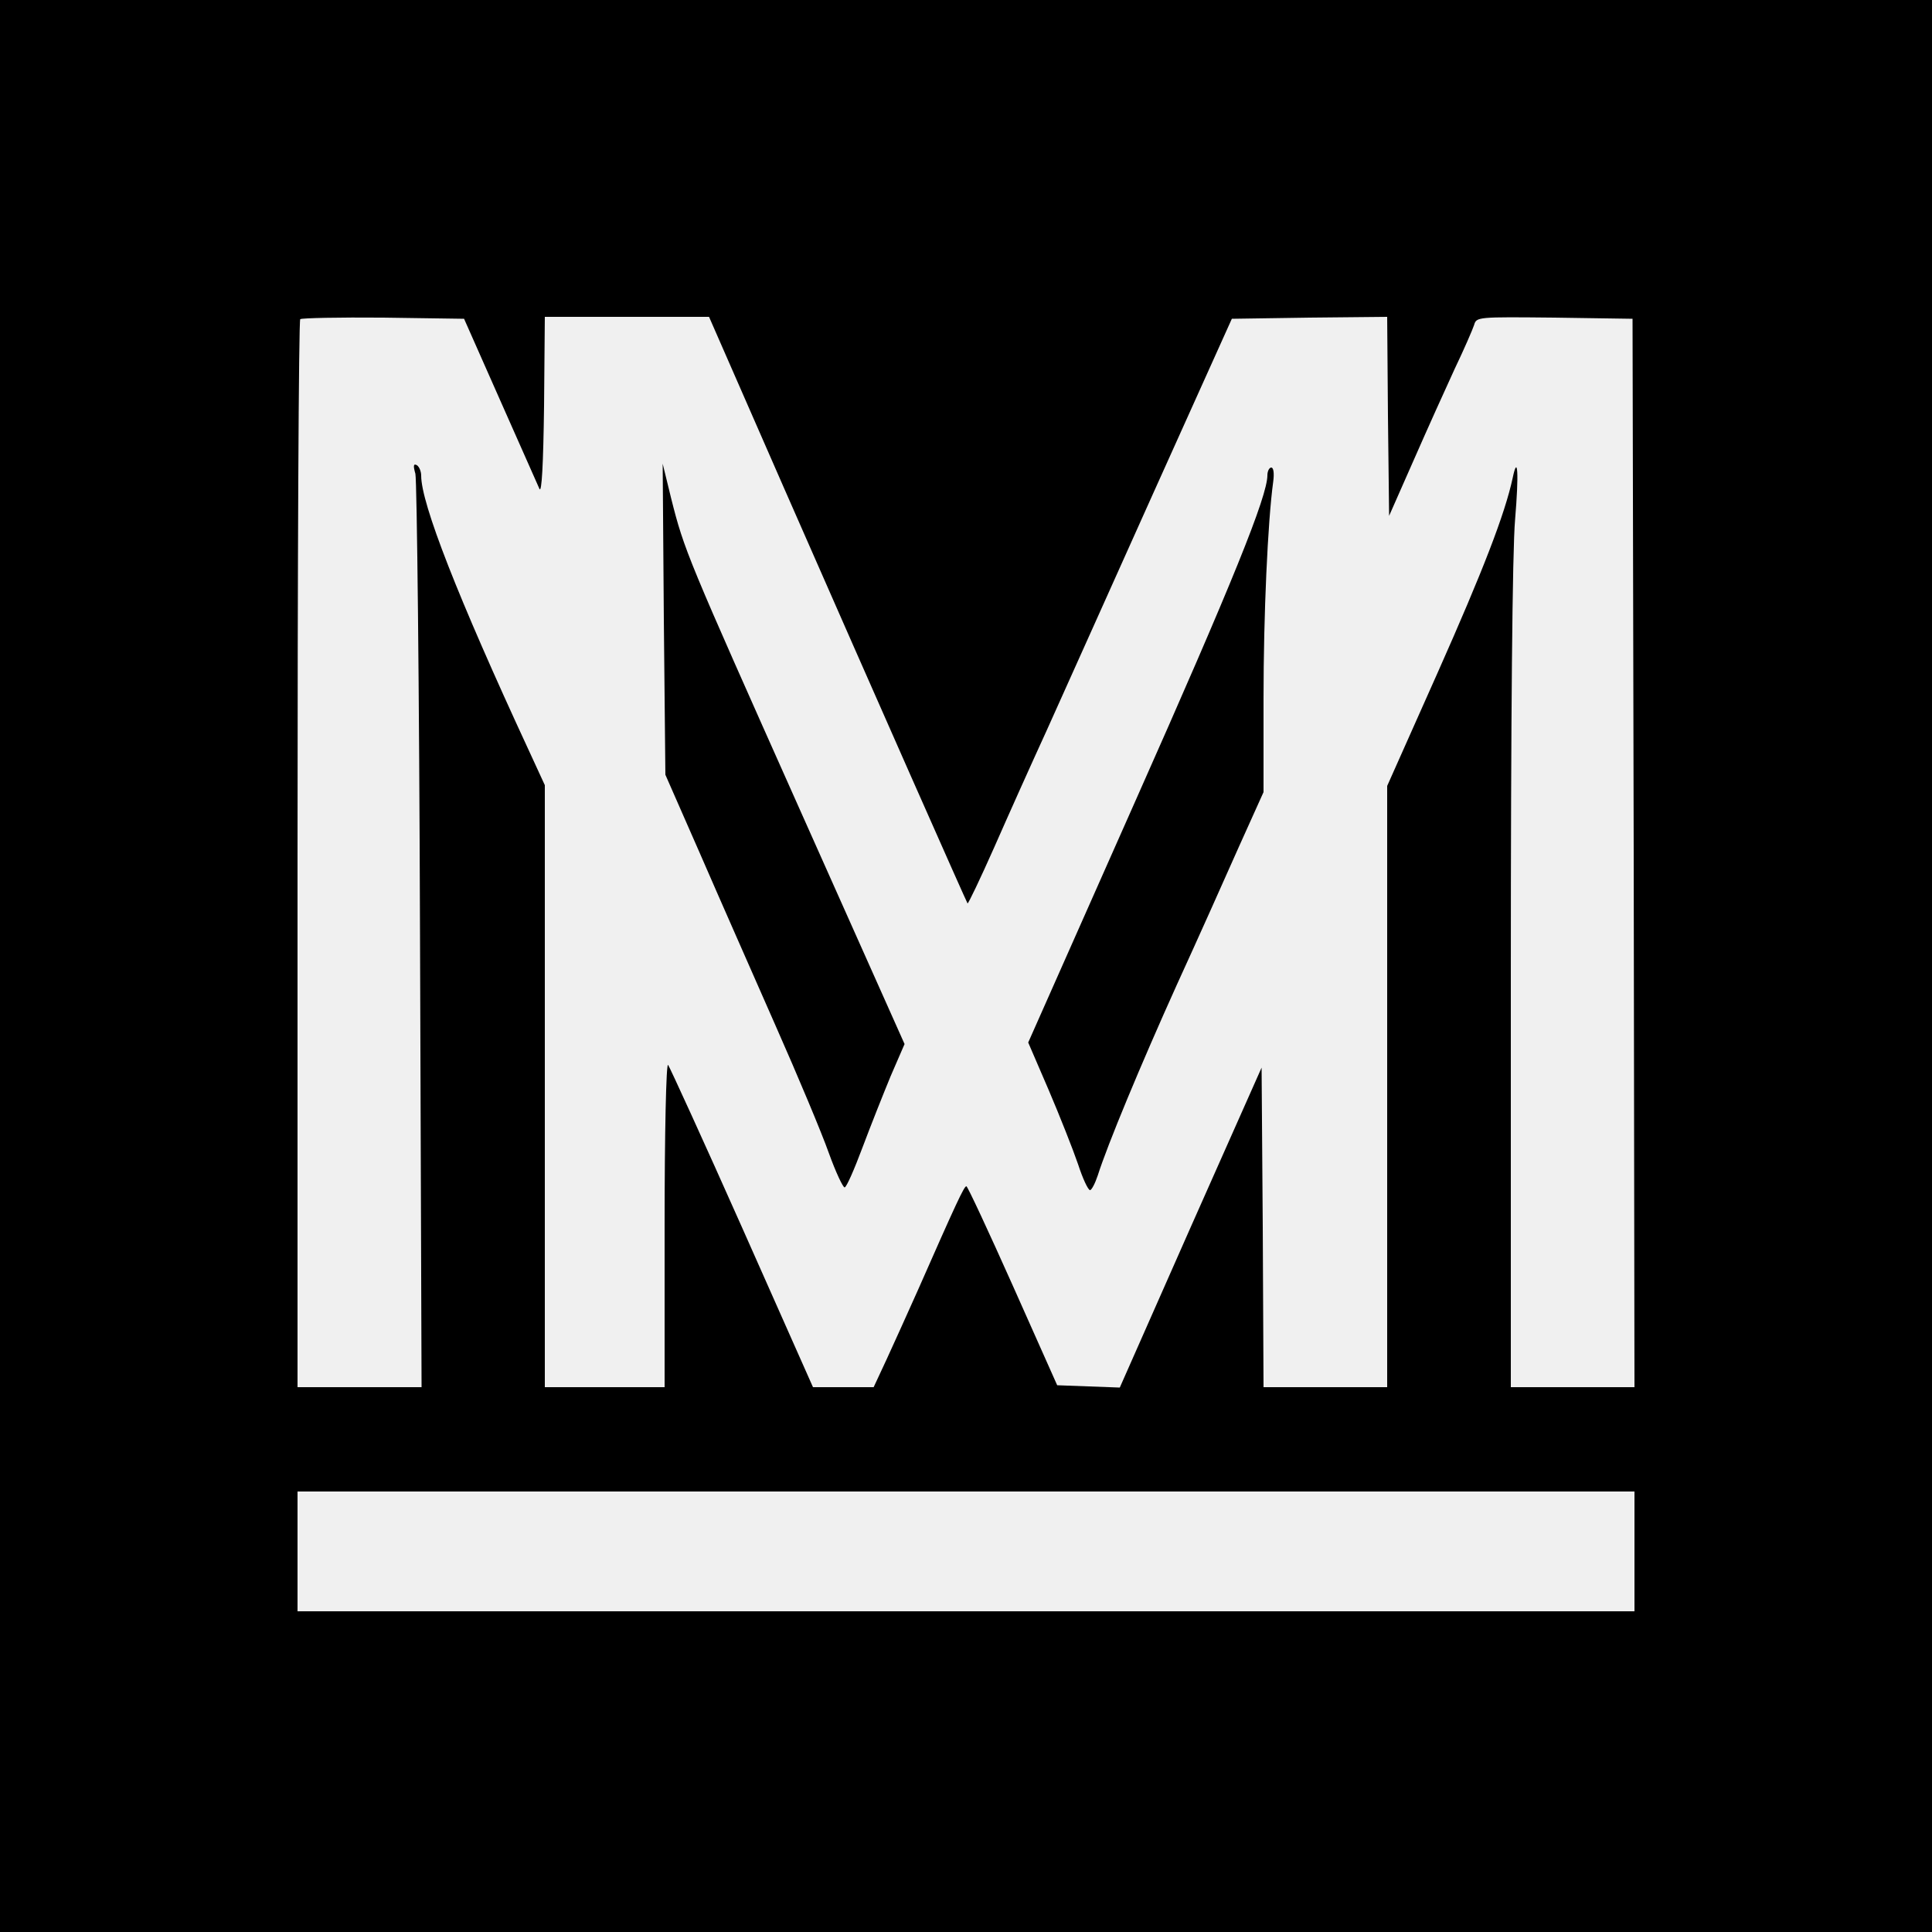
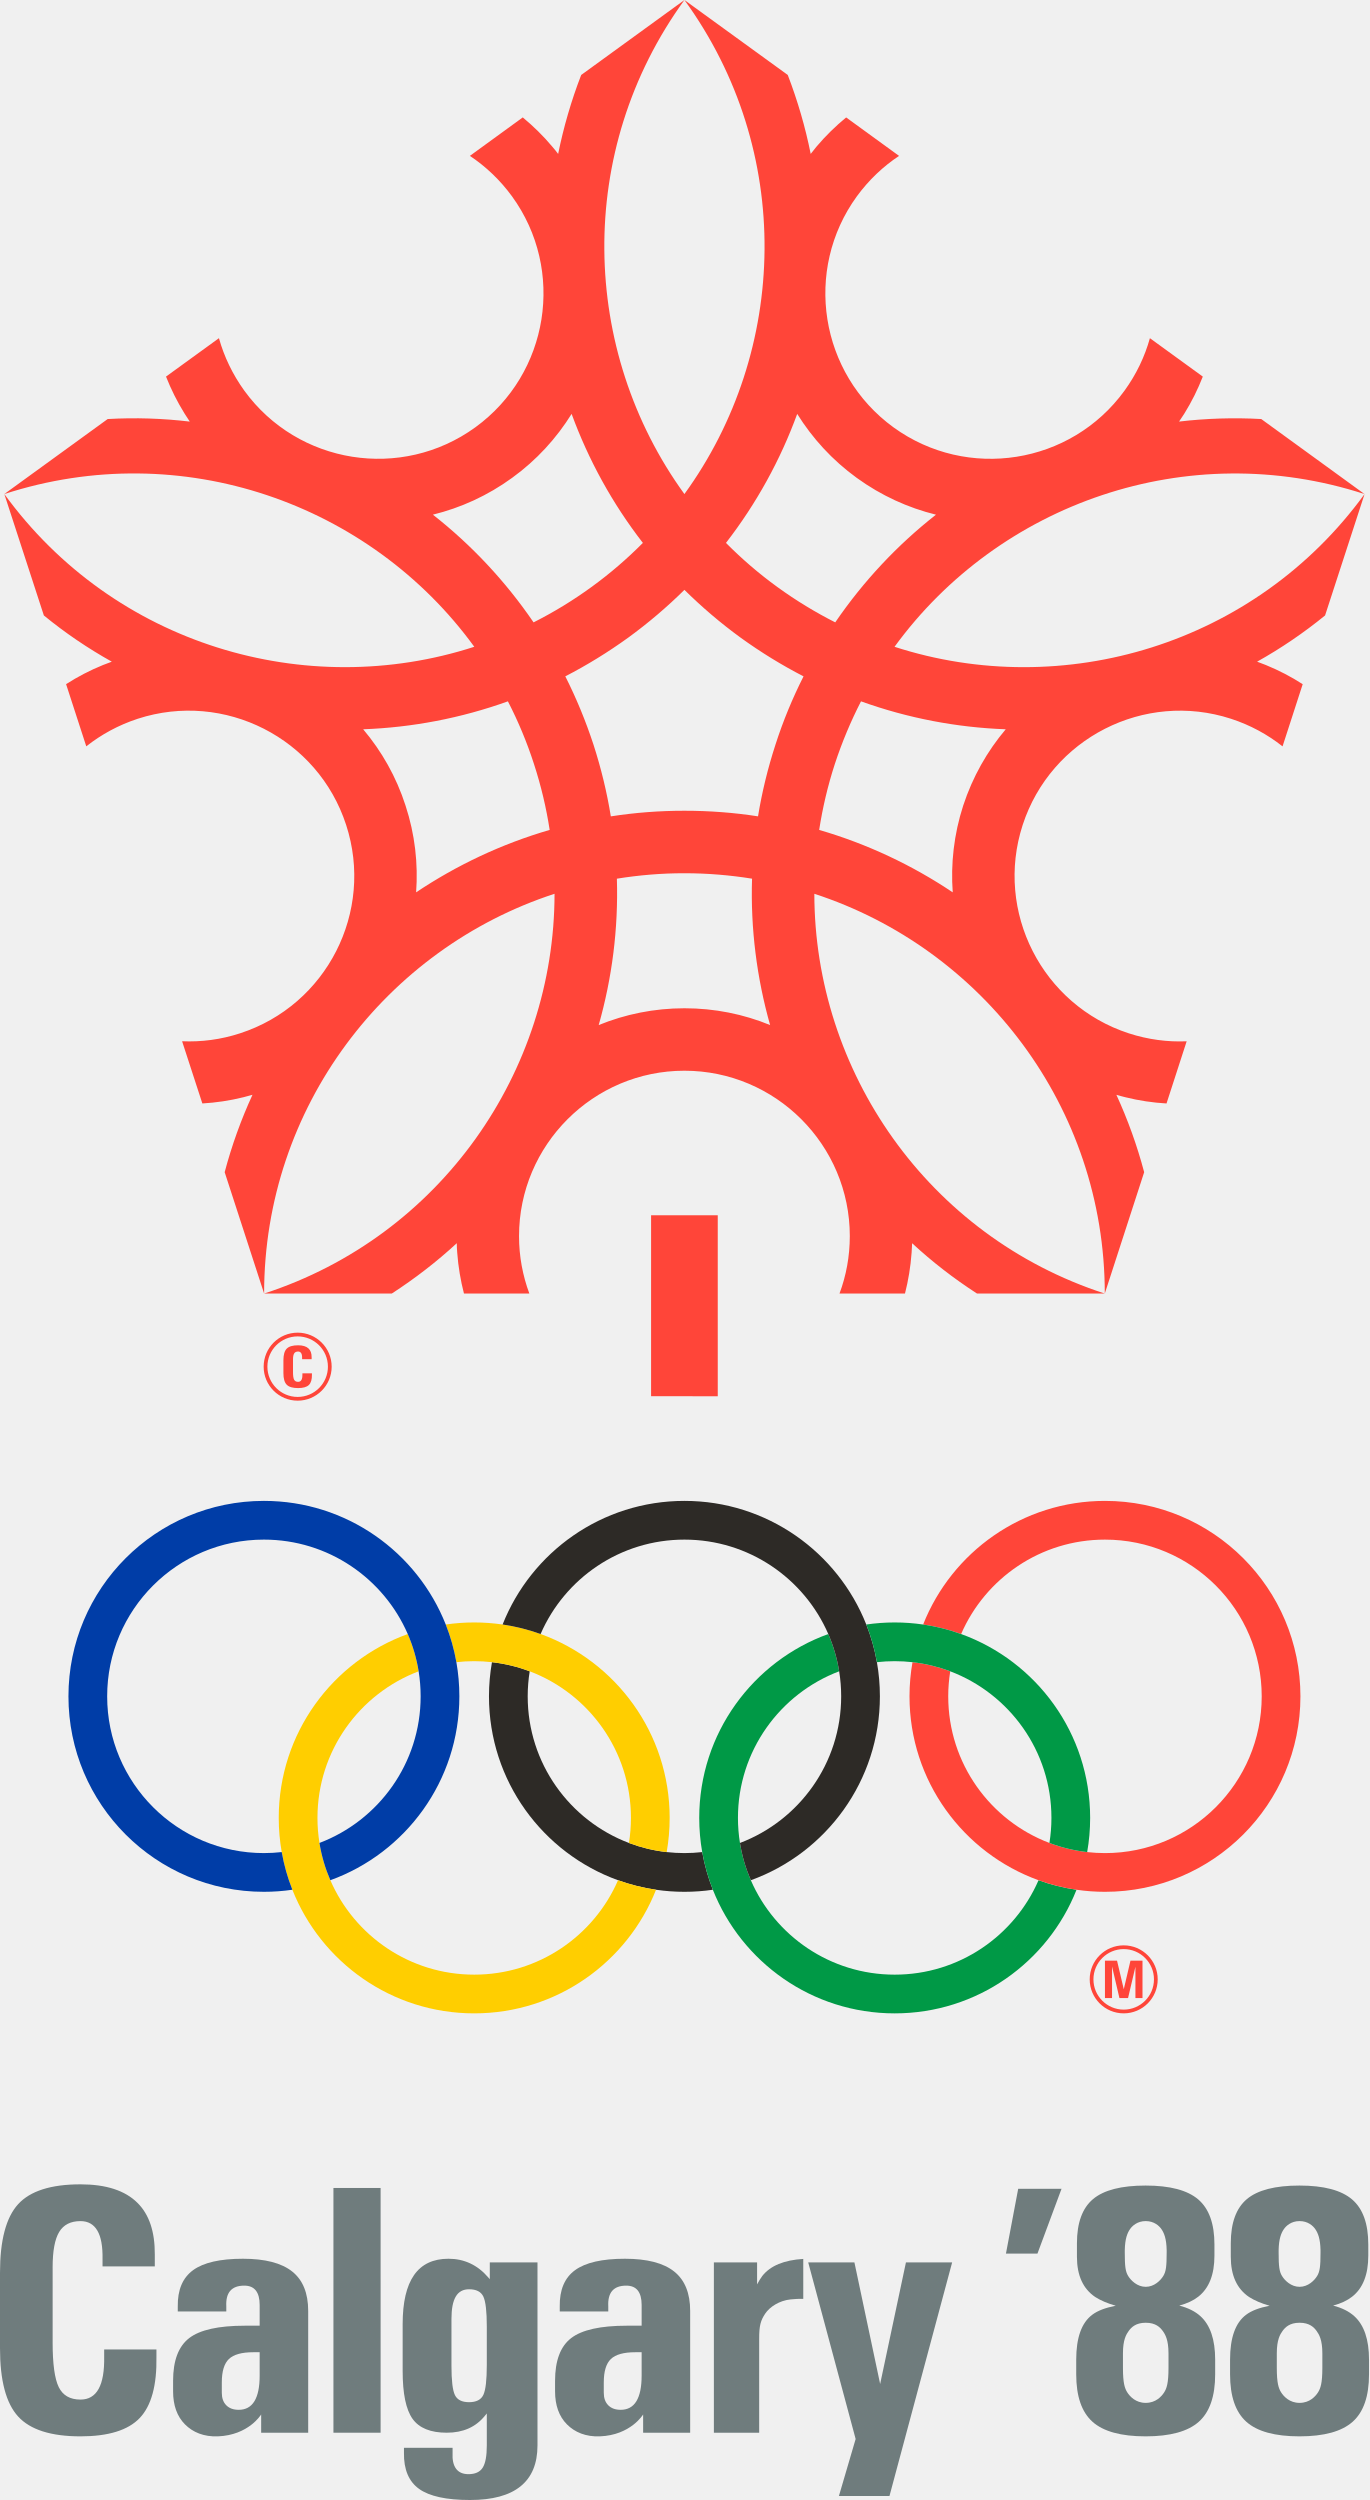
- <svg xmlns="http://www.w3.org/2000/svg" version="1.0" width="500pt" height="500pt" viewBox="0 0 500 500" preserveAspectRatio="xMidYMid meet">
-   <g transform="translate(0,500) scale(0.1,-0.1)" fill="#000000" stroke="none">
-     <path d="M0 2500 l0 -2500 2500 0 2500 0 0 2500 0 2500 -2500 0 -2500 0 0 -2500z m1294 1465 c51 -115 97 -219 102 -230 6 -13 10 63 12 213 l2 232 213 0 212 0 194 -443 c248 -565 472 -1071 475 -1075 2 -1 33 64 69 145 36 82 97 218 136 303 38 85 162 360 274 610 l205 455 201 3 201 2 2 -257 3 -258 64 145 c35 80 83 186 106 236 24 50 46 101 50 113 6 21 9 21 208 19 l202 -3 3 -1382 2 -1383 -160 0 -160 0 0 1059 c0 675 4 1106 11 1186 10 120 7 171 -6 109 -20 -94 -78 -243 -194 -504 l-131 -294 0 -778 0 -778 -160 0 -160 0 -2 414 -3 413 -184 -414 -183 -414 -81 3 -81 3 -115 258 c-63 141 -117 257 -120 257 -6 0 -26 -43 -126 -270 -26 -58 -62 -138 -80 -177 l-34 -73 -78 0 -79 0 -183 412 c-101 227 -188 417 -192 422 -5 6 -9 -178 -9 -412 l0 -422 -155 0 -155 0 0 779 0 779 -41 89 c-185 399 -279 640 -279 712 0 11 -5 23 -11 27 -9 5 -10 -1 -4 -22 4 -16 10 -554 12 -1196 l4 -1168 -160 0 -161 0 0 1378 c0 758 3 1382 7 1386 4 3 101 5 215 4 l209 -3 93 -210z m2936 -2980 l0 -155 -1730 0 -1730 0 0 155 0 155 1730 0 1730 0 0 -155z" />
-     <path d="M1718 3397 l4 -402 90 -205 c49 -113 137 -312 195 -444 58 -131 120 -279 138 -330 18 -50 37 -90 41 -89 5 1 25 47 46 103 21 56 54 139 73 185 l36 83 -272 609 c-291 652 -298 668 -332 803 l-22 90 3 -403z" />
-     <path d="M3280 3770 c0 -54 -90 -277 -343 -846 l-276 -622 53 -123 c29 -68 63 -154 76 -192 12 -37 26 -67 31 -67 4 0 13 17 20 38 25 79 111 286 204 492 54 118 126 279 161 358 l64 142 0 243 c0 217 11 458 25 560 3 22 1 37 -5 37 -5 0 -10 -9 -10 -20z" />
+ <svg xmlns="http://www.w3.org/2000/svg" width="42.017mm" height="76.729mm" viewBox="0 0 42.017 76.729" version="1.1" id="svg8">
+   <defs id="defs2">
+     <style id="style70">.cls-1{fill:#c12a21;}.cls-2{fill:#1e1712;}</style>
+     <style id="style272">.cls-1{fill:#6dac3b;}.cls-2{fill:#dd463c;}.cls-3{fill:#f3cc23;}.cls-4{fill:#0090da;}.cls-5{fill:#1e1712;}.cls-6{fill:#001388;}.cls-7{fill:#fff;}</style>
+     <clipPath id="clipPath580" clipPathUnits="userSpaceOnUse">
+       <path id="path578" d="M 0,896.65 H 1668.95 V 0 H 0 Z" />
+     </clipPath>
+     <clipPath id="clipPath609" clipPathUnits="userSpaceOnUse">
+       <path id="path607" d="M 0,896.65 H 1668.95 V 0 H 0 Z" />
+     </clipPath>
+     <clipPath id="clipPath621" clipPathUnits="userSpaceOnUse">
+       <path id="path619" d="M 0,896.65 H 1668.95 V 0 H 0 Z" />
+     </clipPath>
+     <clipPath id="clipPath953" clipPathUnits="userSpaceOnUse">
+       <path id="path951" d="M 0,1829.696 H 1668.95 V 0 H 0 Z" />
+     </clipPath>
+     <clipPath id="clipPath965" clipPathUnits="userSpaceOnUse">
+       <path id="path963" d="M 0,1829.696 H 1668.95 V 0 H 0 Z" />
+     </clipPath>
+     <clipPath id="clipPath1114" clipPathUnits="userSpaceOnUse">
+       <path id="path1112" d="M 0,1829.696 H 1668.95 V 0 H 0 Z" />
+     </clipPath>
+     <clipPath id="clipPath1130" clipPathUnits="userSpaceOnUse">
+       <path id="path1128" d="M 0,1829.696 H 1668.95 V 0 H 0 Z" />
+     </clipPath>
+   </defs>
+   <g id="layer1" transform="translate(-80.0901,-159.18)">
+     <g transform="matrix(0.3527778,0,0,-0.3527778,-85.31108,332.7067)" id="g601">
+       <g transform="matrix(0.7820272,0,0,0.7820272,569.6867,-458.0166)" id="g945">
+         <g transform="matrix(0.1915113,0,0,0.1915113,-210.0179,896.7277)" id="g1106">
+           <g transform="translate(840.3086,954.2162)" id="g1120">
+             <path id="path1122" style="fill:#ff4539;fill-opacity:1;fill-rule:nonzero;stroke:none" d="m 0,0 -38.721,-0.005 -0.006,-105.113 38.734,-0.013 z" />
+           </g>
+           <g id="g1124">
+             <g clip-path="url(#clipPath1130)" id="g1126">
+               <g transform="translate(488.3145,1275.793)" id="g1132">
+                 <path id="path1134" style="fill:#ff4539;fill-opacity:1;fill-rule:nonzero;stroke:none" d="m 0,0 c -1.751,-0.616 -3.46,-1.254 -5.147,-1.955 -7.59,-3.08 -14.712,-6.815 -21.411,-11.092 l 11.732,-36.133 c 8.7,6.887 18.729,12.362 29.88,16.015 50.389,16.386 104.749,-11.318 121.078,-61.684 16.403,-50.376 -11.248,-104.683 -61.648,-121.037 -11.165,-3.651 -22.535,-5.094 -33.648,-4.607 l 11.762,-36.136 c 7.918,0.461 15.92,1.636 23.839,3.61 1.788,0.445 3.53,0.895 5.283,1.421 -6.603,-14.369 -12.031,-29.403 -16.153,-44.954 l 22.91,-70.506 c 0,108.306 70.919,200.351 168.711,232.226 -0.055,-102.882 -65.716,-198.752 -168.711,-232.226 l 74.156,0.002 c 13.485,8.742 26.128,18.494 37.763,29.251 -0.002,-1.845 0.105,-3.661 0.256,-5.497 0.595,-8.149 1.943,-16.101 3.923,-23.762 l 37.979,0.002 c -3.861,10.423 -5.993,21.633 -5.992,33.374 -0.001,52.959 43.131,96.086 96.073,96.075 52.988,-0.003 96.075,-43.099 96.072,-96.088 -0.016,-11.739 -2.09,-22.947 -5.989,-33.354 l 38.039,-0.005 c 1.955,7.669 3.267,15.61 3.851,23.744 0.14,1.857 0.259,3.67 0.303,5.495 11.579,-10.736 24.189,-20.497 37.698,-29.235 l 74.216,-0.006 c -102.998,33.465 -168.638,129.361 -168.721,232.232 97.791,-31.871 168.722,-123.925 168.721,-232.232 l 22.876,70.502 c -4.122,15.56 -9.547,30.575 -16.136,44.953 1.711,-0.529 3.509,-0.978 5.278,-1.423 7.938,-1.979 15.915,-3.145 23.839,-3.608 l 11.704,36.121 c -11.067,-0.471 -22.377,0.982 -33.578,4.615 -50.342,16.35 -78.052,70.676 -61.683,121.046 16.385,50.367 70.664,78.069 121.047,61.683 11.154,-3.641 21.217,-9.126 29.917,-16.022 l 11.703,36.121 c -6.644,4.293 -13.806,8.024 -21.36,11.113 -1.734,0.697 -3.401,1.325 -5.126,1.961 13.808,7.713 26.992,16.678 39.481,26.846 l 22.938,70.509 C 664.041,9.74 552.532,-23.052 454.687,8.646 c 60.567,83.195 170.01,122.179 273.038,88.709 l -60.009,43.598 c -16.05,0.894 -32.041,0.373 -47.749,-1.474 1.058,1.5 2.059,3.024 3.035,4.582 4.319,6.942 7.876,14.159 10.76,21.546 l -30.728,22.31 c -2.97,-10.688 -7.888,-21.028 -14.774,-30.516 -31.095,-42.853 -91.322,-52.363 -134.189,-21.266 -42.875,31.158 -52.385,91.384 -21.248,134.217 6.929,9.465 15.237,17.332 24.496,23.459 l -30.738,22.341 c -6.128,-5.055 -11.895,-10.675 -17.191,-16.921 -1.119,-1.386 -2.302,-2.809 -3.401,-4.273 -3.098,15.521 -7.57,30.856 -13.328,45.874 l -60.018,43.539 c 63.688,-87.617 60.41,-203.739 -0.014,-287.001 -60.41,83.268 -63.639,199.382 0.014,287.001 l -59.971,-43.545 c -5.803,-15.027 -10.242,-30.351 -13.392,-45.871 -1.067,1.451 -2.242,2.887 -3.44,4.266 -5.219,6.256 -11.025,11.883 -17.108,16.945 l -30.723,-22.343 c 9.215,-6.137 17.522,-13.991 24.464,-23.487 31.113,-42.819 21.605,-103.036 -21.298,-134.197 -42.848,-31.094 -103.017,-21.578 -134.173,21.263 -6.85,9.496 -11.784,19.828 -14.76,30.521 L 31.493,165.614 c 2.911,-7.384 6.496,-14.607 10.828,-21.57 0.979,-1.545 1.916,-3.054 2.973,-4.579 -15.67,1.869 -31.619,2.402 -47.696,1.484 L -62.437,97.381 C 40.601,130.834 150.089,91.872 210.567,8.655 112.677,-23.055 1.249,9.75 -62.437,97.381 L -39.47,26.851 C -27.041,16.676 -13.833,7.724 0,0 m 332.65,-201.331 c -17.613,-0.006 -34.411,-3.471 -49.804,-9.751 7.761,27.341 11.437,55.967 10.557,85.02 12.773,2.063 25.837,3.178 39.241,3.169 13.36,-0.001 26.491,-1.105 39.275,-3.159 -0.922,-29.058 2.768,-57.704 10.488,-85.027 -15.366,6.291 -32.143,9.754 -49.757,9.748 m 186.629,162.058 c -10.744,-12.713 -19.224,-27.621 -24.706,-44.341 -5.427,-16.76 -7.279,-33.808 -6.082,-50.379 -23.576,15.812 -49.698,28.154 -77.579,36.263 1.999,12.823 4.96,25.6 9.109,38.332 4.179,12.713 9.29,24.856 15.189,36.358 27.323,-9.816 55.649,-15.19 84.069,-16.233 M 398.154,143.934 c 8.79,-14.112 20.348,-26.828 34.573,-37.149 14.252,-10.341 29.93,-17.432 46.033,-21.39 -22.348,-17.542 -42.13,-38.578 -58.513,-62.558 -11.511,5.84 -22.778,12.659 -33.597,20.519 -10.807,7.829 -20.763,16.445 -29.88,25.64 17.75,22.941 31.642,48.254 41.384,74.938 M 365.283,13.948 c 11.786,-8.51 24.002,-16.007 36.545,-22.476 -6.352,-12.573 -11.863,-25.84 -16.304,-39.666 -4.482,-13.805 -7.862,-27.734 -10.135,-41.653 -13.919,2.168 -28.202,3.252 -42.757,3.255 -14.555,0.004 -28.782,-1.098 -42.75,-3.266 -2.248,13.934 -5.617,27.858 -10.075,41.679 -4.534,13.816 -10.01,27.069 -16.366,39.658 12.545,6.469 24.736,13.97 36.538,22.479 11.733,8.549 22.636,17.866 32.651,27.761 10.033,-9.899 20.918,-19.22 32.653,-27.771 m -178.76,71.456 c 16.125,3.952 31.781,11.027 46.023,21.388 14.251,10.313 25.783,23.037 34.56,37.145 9.763,-26.67 23.62,-51.995 41.397,-74.936 C 299.372,59.799 289.415,51.182 278.6,43.351 267.796,35.488 256.563,28.669 245.001,22.835 228.641,46.817 208.857,67.861 186.523,85.404 m 43.573,-108.439 c 5.946,-11.518 11.021,-23.64 15.133,-36.368 4.142,-12.733 7.159,-25.503 9.125,-38.323 -27.876,-8.111 -53.957,-20.454 -77.574,-36.26 1.209,16.565 -0.648,33.606 -6.144,50.372 -5.38,16.735 -13.879,31.622 -24.605,44.342 28.382,1.05 56.749,6.413 84.065,16.237" />
+               </g>
+               <g transform="translate(831.2837,584.2885)" id="g1136">
+                 <path id="path1138" style="fill:#2d2a26;fill-opacity:1;fill-rule:nonzero;stroke:none" d="m 0,0 c -3.39,-0.383 -6.833,-0.587 -10.325,-0.587 -3.489,0 -6.93,0.203 -10.317,0.586 -7.634,0.86 -14.982,2.665 -21.924,5.295 -34.371,13.018 -58.809,46.237 -58.809,85.169 0,4.955 0.402,9.816 1.164,14.557 -6.943,2.629 -14.29,4.434 -21.924,5.294 -1.137,-6.446 -1.733,-13.079 -1.733,-19.851 0,-49.167 31.253,-91.03 74.975,-106.819 7.057,-2.549 14.439,-4.415 22.067,-5.527 5.388,-0.784 10.896,-1.197 16.501,-1.197 5.608,0 11.118,0.413 16.508,1.198 C 3.423,-14.9 1.336,-7.58 0,0" />
+               </g>
+               <g transform="translate(737.3999,710.9584)" id="g1140">
+                 <path id="path1142" style="fill:#ffce00;fill-opacity:1;fill-rule:nonzero;stroke:none" d="m 0,0 c -7.058,2.549 -14.439,4.415 -22.067,5.526 -5.388,0.785 -10.896,1.198 -16.501,1.198 -5.616,0 -11.135,-0.415 -16.532,-1.203 2.76,-6.98 4.846,-14.3 6.182,-21.879 3.397,0.383 6.85,0.588 10.35,0.588 3.488,0 6.929,-0.203 10.317,-0.585 7.634,-0.861 14.981,-2.666 21.924,-5.295 34.37,-13.019 58.808,-46.238 58.808,-85.169 0,-4.955 -0.402,-9.817 -1.164,-14.557 6.943,-2.63 14.291,-4.435 21.925,-5.295 1.136,6.446 1.732,13.079 1.732,19.852 C 74.974,-57.652 43.722,-15.789 0,0" />
+               </g>
+               <g transform="translate(782.3906,567.932)" id="g1144">
+                 <path id="path1146" style="fill:#ffce00;fill-opacity:1;fill-rule:nonzero;stroke:none" d="m 0,0 c -14.002,-32.269 -46.142,-54.843 -83.559,-54.843 -37.422,0 -69.565,22.579 -83.565,54.855 -2.959,6.825 -5.108,14.082 -6.323,21.652 -0.761,4.736 -1.161,9.593 -1.161,14.543 0,38.92 24.422,72.131 58.776,85.157 -1.215,7.571 -3.363,14.827 -6.324,21.653 -43.707,-15.797 -74.946,-57.654 -74.946,-106.81 0,-6.77 0.596,-13.401 1.731,-19.847 1.337,-7.579 3.423,-14.899 6.183,-21.88 16.629,-42.061 57.654,-71.816 105.629,-71.816 47.973,0 88.995,29.752 105.626,71.81 C 14.439,-4.415 7.057,-2.549 0,0" />
+               </g>
+               <g transform="translate(688.4819,694.6)" id="g1148">
+                 <path id="path1150" style="fill:#003da7;fill-opacity:1;fill-rule:nonzero;stroke:none" d="m 0,0 c -1.336,7.579 -3.422,14.899 -6.182,21.88 -16.63,42.061 -57.654,71.816 -105.629,71.816 -62.708,0 -113.543,-50.835 -113.543,-113.543 0,-62.708 50.835,-113.543 113.543,-113.543 5.616,0 11.134,0.415 16.532,1.203 -2.761,6.98 -4.846,14.3 -6.183,21.879 -3.397,-0.383 -6.849,-0.588 -10.349,-0.588 -50.285,0 -91.049,40.764 -91.049,91.049 0,50.285 40.764,91.05 91.049,91.05 37.422,0 69.565,-22.579 83.564,-54.854 2.96,-6.826 5.109,-14.082 6.324,-21.653 0.76,-4.736 1.161,-9.592 1.161,-14.543 0,-38.92 -24.423,-72.131 -58.777,-85.157 1.216,-7.57 3.364,-14.827 6.324,-21.652 43.708,15.797 74.947,57.653 74.947,106.809 C 1.732,-13.076 1.136,-6.445 0,0" />
+               </g>
+               <g transform="translate(1026.657,567.9369)" id="g1152">
+                 <path id="path1154" style="fill:#009946;fill-opacity:1;fill-rule:nonzero;stroke:none" d="m 0,0 c -14.001,-32.273 -46.143,-54.851 -83.563,-54.851 -37.418,0 -69.56,22.577 -83.561,54.848 -2.96,6.824 -5.109,14.081 -6.325,21.651 -0.762,4.739 -1.163,9.598 -1.163,14.551 0,38.929 24.434,72.146 58.8,85.166 -1.215,7.571 -3.365,14.827 -6.326,21.652 -43.717,-15.792 -74.967,-57.654 -74.967,-106.818 0,-6.771 0.595,-13.403 1.731,-19.847 1.337,-7.581 3.423,-14.901 6.184,-21.882 16.629,-42.06 57.653,-71.814 105.627,-71.814 47.974,0 88.998,29.754 105.628,71.814 C 14.438,-4.418 7.056,-2.55 0,0" />
+               </g>
+               <g transform="translate(932.7695,694.599)" id="g1156">
+                 <path id="path1158" style="fill:#2d2a26;fill-opacity:1;fill-rule:nonzero;stroke:none" d="m 0,0 c -1.336,7.58 -3.423,14.9 -6.183,21.882 -16.629,42.059 -57.654,71.813 -105.628,71.813 -47.973,0 -88.995,-29.752 -105.626,-71.809 7.628,-1.112 15.01,-2.978 22.067,-5.527 14.002,32.269 46.142,54.843 83.559,54.843 37.419,0 69.561,-22.576 83.561,-54.848 2.961,-6.824 5.11,-14.081 6.326,-21.651 0.761,-4.738 1.162,-9.598 1.162,-14.551 0,-38.928 -24.433,-72.145 -58.8,-85.166 1.216,-7.57 3.366,-14.827 6.326,-21.651 43.718,15.791 74.967,57.653 74.967,106.817 C 1.731,-13.076 1.137,-6.444 0,0" />
+               </g>
+               <g transform="translate(1065.246,788.2914)" id="g1160">
+                 <path id="path1162" style="fill:#ff4539;fill-opacity:1;fill-rule:nonzero;stroke:none" d="m 0,0 c -47.974,0 -88.997,-29.754 -105.628,-71.813 7.628,-1.113 15.01,-2.981 22.065,-5.531 14.001,32.274 46.143,54.851 83.563,54.851 50.285,0 91.05,-40.765 91.05,-91.05 0,-50.285 -40.765,-91.05 -91.05,-91.05 -3.497,0 -6.946,0.204 -10.341,0.588 -7.634,0.863 -14.981,2.67 -21.923,5.302 -34.358,13.024 -58.785,46.237 -58.785,85.16 0,4.952 0.401,9.811 1.162,14.548 -6.942,2.632 -14.29,4.438 -21.924,5.302 -1.136,-6.447 -1.732,-13.078 -1.732,-19.85 0,-49.159 31.243,-91.017 74.954,-106.811 7.056,-2.55 14.438,-4.418 22.066,-5.531 5.394,-0.787 10.91,-1.201 16.523,-1.201 62.708,0 113.543,50.835 113.543,113.543 C 113.543,-50.835 62.708,0 0,0" />
+               </g>
+               <g transform="translate(981.6836,710.9476)" id="g1164">
+                 <path id="path1166" style="fill:#009946;fill-opacity:1;fill-rule:nonzero;stroke:none" d="m 0,0 c -7.056,2.55 -14.438,4.418 -22.065,5.53 -5.395,0.787 -10.911,1.201 -16.524,1.201 -5.607,0 -11.118,-0.413 -16.508,-1.198 2.76,-6.981 4.847,-14.302 6.183,-21.882 3.39,0.383 6.833,0.587 10.325,0.587 3.497,0 6.946,-0.204 10.341,-0.588 7.634,-0.863 14.981,-2.67 21.924,-5.301 34.357,-13.025 58.785,-46.238 58.785,-85.161 0,-4.952 -0.401,-9.81 -1.162,-14.547 6.941,-2.632 14.289,-4.439 21.923,-5.302 1.136,6.446 1.732,13.078 1.732,19.849 C 74.954,-57.652 43.711,-15.795 0,0" />
+               </g>
+               <g transform="translate(596.2793,848.6849)" id="g1168">
+                 <path id="path1170" style="fill:#ff4539;fill-opacity:1;fill-rule:nonzero;stroke:none" d="m 0,0 c -9.71,0 -17.581,7.871 -17.581,17.581 0,9.71 7.871,17.581 17.581,17.581 9.709,0 17.58,-7.871 17.58,-17.581 C 17.58,7.871 9.709,0 0,0 m 0,37.335 c -10.91,0 -19.753,-8.845 -19.753,-19.754 0,-10.91 8.843,-19.754 19.753,-19.754 10.909,0 19.753,8.844 19.753,19.754 0,10.909 -8.844,19.754 -19.753,19.754" />
+               </g>
+               <g transform="translate(1076.129,492.7728)" id="g1172">
+                 <path id="path1174" style="fill:#ff4539;fill-opacity:1;fill-rule:nonzero;stroke:none" d="m 0,0 c -9.71,0 -17.581,7.872 -17.581,17.581 0,9.71 7.871,17.581 17.581,17.581 9.71,0 17.58,-7.871 17.58,-17.581 C 17.58,7.872 9.71,0 0,0 m 0,37.335 c -10.909,0 -19.754,-8.844 -19.754,-19.754 0,-10.909 8.845,-19.754 19.754,-19.754 10.909,0 19.753,8.845 19.753,19.754 0,10.91 -8.844,19.754 -19.753,19.754" />
+               </g>
+               <g transform="translate(1069.346,499.473)" id="g1176">
+                 <path id="path1178" style="fill:#ff4539;fill-opacity:1;fill-rule:nonzero;stroke:none" d="m 0,0 h -2.047 -2.066 v 21.724 h 3.507 3.523 L 6.833,5.097 H 6.816 l 3.893,16.627 h 3.488 3.507 V 0 h -2.049 -2.064 v 18.243 h 0.01 L 9.304,0 H 6.805 4.306 L 0.011,18.32 H 0 Z" />
+               </g>
+               <g transform="translate(604.5698,862.3959)" id="g1180">
+                 <path id="path1182" style="fill:#ff4539;fill-opacity:1;fill-rule:nonzero;stroke:none" d="m 0,0 v -0.718 c 0.051,-2.828 -0.541,-4.844 -1.775,-6.048 -1.234,-1.203 -3.324,-1.804 -6.267,-1.804 -3.125,0 -5.327,0.652 -6.606,1.959 -1.28,1.305 -1.919,3.55 -1.919,6.731 v 7.442 c 0,3.205 0.639,5.459 1.919,6.766 1.279,1.305 3.481,1.959 6.606,1.959 2.712,0 4.724,-0.61 6.036,-1.83 1.234,-1.142 1.844,-2.834 1.832,-5.082 V 8.913 8.194 h -5.535 v 0.719 c 0.025,1.255 -0.157,2.192 -0.55,2.815 -0.392,0.621 -0.986,0.932 -1.783,0.932 -1.042,0 -1.794,-0.356 -2.257,-1.07 -0.463,-0.712 -0.694,-1.873 -0.694,-3.481 V 0.667 c 0,-2.098 0.215,-3.557 0.646,-4.379 0.431,-0.82 1.199,-1.232 2.305,-1.232 0.861,0 1.5,0.351 1.918,1.052 0.418,0.702 0.614,1.76 0.589,3.174 V 0 Z" />
+               </g>
+               <g transform="translate(514.2461,295.3627)" id="g1184">
+                 <path id="path1186" style="fill:#6f7c7d;fill-opacity:1;fill-rule:nonzero;stroke:none" d="m 0,0 v -4.231 c 0.28,-16.66 -2.963,-28.531 -9.734,-35.619 -6.769,-7.088 -18.233,-10.63 -34.383,-10.63 -17.137,0 -29.216,3.846 -36.233,11.539 -7.02,7.688 -10.527,20.904 -10.527,39.644 v 43.831 c 0,18.872 3.507,32.154 10.527,39.846 7.017,7.692 19.096,11.539 36.233,11.539 14.881,0 25.919,-3.594 33.113,-10.78 6.772,-6.718 10.121,-16.693 10.051,-29.927 V 52.494 48.26 h -30.362 v 4.234 c 0.139,7.388 -0.864,12.912 -3.015,16.571 -2.153,3.664 -5.414,5.491 -9.787,5.491 -5.713,0 -9.839,-2.099 -12.377,-6.296 -2.539,-4.198 -3.808,-11.033 -3.808,-20.502 V 3.93 c 0,-12.363 1.179,-20.959 3.544,-25.794 2.362,-4.836 6.575,-7.253 12.641,-7.253 4.725,0 8.234,2.065 10.527,6.194 2.292,4.132 3.367,10.362 3.228,18.692 V 0 Z" />
+               </g>
+               <g transform="translate(574.2061,293.7504)" id="g1188">
+                 <path id="path1190" style="fill:#6f7c7d;fill-opacity:1;fill-rule:nonzero;stroke:none" d="m 0,0 h -3.701 c -6.677,0 -11.394,-1.311 -14.151,-3.93 -2.759,-2.619 -4.136,-7.154 -4.136,-13.6 v -6.048 c 0,-3.088 0.87,-5.506 2.612,-7.253 1.741,-1.747 4.136,-2.619 7.185,-2.619 4.063,0 7.11,1.663 9.144,4.985 2.029,3.326 3.047,8.278 3.047,14.864 z m -24.274,-48.867 c -8.122,-0.306 -14.498,2.318 -19.105,6.952 -4.608,4.638 -6.911,11.051 -6.911,19.245 v 6.044 c 0,11.755 3.119,20.033 9.36,24.839 6.242,4.799 17.017,7.201 32.331,7.201 H 0 v 12.092 c 0,3.692 -0.745,6.479 -2.231,8.362 -1.489,1.879 -3.721,2.82 -6.696,2.82 -3.701,0 -6.423,-1.006 -8.164,-3.021 -1.741,-2.015 -2.502,-5.037 -2.285,-9.069 v -2.92 h -28.192 v 2.92 c -0.147,9.607 2.809,16.626 8.87,21.058 6.058,4.436 15.73,6.652 29.01,6.652 12.844,0 22.369,-2.469 28.574,-7.407 6.204,-4.937 9.308,-12.579 9.308,-22.922 V -46.75 H 0.871 v 10.607 c 0,0 -7.19,-12.05 -25.145,-12.724" />
+               </g>
+               <g transform="translate(617.0586,389.1644)" id="g1192">
+                 <path id="path1194" style="fill:#6f7c7d;fill-opacity:1;fill-rule:nonzero;stroke:none" d="M 0,0 H 13.646 27.399 V -142.164 H 13.753 0 Z" />
+               </g>
+               <g transform="translate(695.8354,330.3256)" id="g1196">
+                 <path id="path1198" style="fill:#6f7c7d;fill-opacity:1;fill-rule:nonzero;stroke:none" d="m 0,0 c -3.478,0 -6.048,-1.414 -7.715,-4.234 -1.666,-2.821 -2.497,-7.154 -2.497,-12.996 v -27.206 c 0,-8.596 0.668,-14.271 2.008,-17.025 1.341,-2.755 4.076,-4.132 8.204,-4.132 4.197,0 6.968,1.41 8.309,4.231 1.338,2.824 2.01,8.63 2.01,17.432 v 22.267 c 0,8.799 -0.672,14.608 -2.01,17.429 C 6.968,-1.414 4.197,0 0,0 m -0.328,-107.406 c 3.912,0 6.664,1.257 8.257,3.769 1.592,2.509 2.39,6.814 2.39,12.908 v 18.586 L 9.232,-73.45 c -5.287,-6.586 -12.674,-9.875 -22.16,-9.875 -9.417,0 -16.042,2.684 -19.881,8.058 -3.838,5.373 -5.756,14.645 -5.756,27.809 v 27.205 c 0,12.696 2.208,22.198 6.625,28.513 4.418,6.311 11.081,9.472 19.99,9.472 9.197,0 16.909,-3.629 23.138,-10.882 l 0.869,-1.007 v 9.772 H 39.759 V -90.703 c 0,-10.538 -3.278,-18.457 -9.832,-23.762 -6.554,-5.3 -16.349,-7.952 -29.385,-7.952 -13.688,0 -23.537,2.15 -29.548,6.447 -6.013,4.3 -8.946,11.285 -8.8,20.956 v 2.923 h 28.244 v -2.923 c -0.216,-4.029 0.452,-7.102 2.011,-9.219 1.557,-2.115 3.965,-3.173 7.223,-3.173" />
+               </g>
+               <g transform="translate(838.0596,345.9408)" id="g1200">
+                 <path id="path1202" style="fill:#6f7c7d;fill-opacity:1;fill-rule:nonzero;stroke:none" d="m 0,0 h 12.499 12.599 v -12.795 c 0.948,1.814 1.965,3.458 3.048,4.938 4.675,5.909 12.602,9.202 23.78,9.872 v -23.212 c -2.486,0.104 -5.289,-0.101 -7.379,-0.311 -6.462,-0.649 -12.151,-4.361 -14.731,-8.258 -2.63,-3.973 -3.525,-6.87 -3.499,-14.666 V -98.94 H 13.21 0 Z" />
+               </g>
+               <g transform="translate(940.0596,210.224)" id="g1204">
+                 <path id="path1206" style="fill:#6f7c7d;fill-opacity:1;fill-rule:nonzero;stroke:none" d="m 0,0 h -12.757 -16.611 l 9.723,33.126 -27.556,102.591 h 13.367 13.472 L -5.415,65.079 9.574,135.717 h 13.868 12.971 z" />
+               </g>
+               <g transform="translate(1007.72,351.0306)" id="g1208">
+                 <path id="path1210" style="fill:#6f7c7d;fill-opacity:1;fill-rule:nonzero;stroke:none" d="M 0,0 7.122,37.668 H 32.293 L 18.3,0 Z" />
+               </g>
+               <g transform="translate(1102.149,284.681)" id="g1212">
+                 <path id="path1214" style="fill:#6f7c7d;fill-opacity:1;fill-rule:nonzero;stroke:none" d="m 0,0 c 0,-8.934 -1.049,-11.957 -2.529,-14.275 -1.484,-2.32 -4.845,-6.077 -10.699,-6.077 -5.854,0 -9.215,3.757 -10.699,6.077 -1.479,2.318 -2.528,5.341 -2.528,14.275 v 8.465 c 0,7.792 1.883,10.983 3.362,12.998 1.485,2.015 4.011,4.735 9.865,4.735 5.854,0 8.381,-2.72 9.865,-4.735 C -1.884,19.448 0,16.257 0,8.465 Z m -25.395,68.333 c 0.139,6.744 1.479,9.98 3.068,12.281 1.239,1.794 4.163,4.637 9.099,4.637 4.936,0 7.861,-2.843 9.099,-4.637 1.589,-2.301 2.93,-5.537 3.067,-12.281 V 67.01 c 0,-8.13 -0.395,-11.096 -1.983,-13.679 -1.586,-2.584 -5.247,-6.264 -10.183,-6.264 -4.936,0 -8.596,3.68 -10.183,6.264 -1.588,2.583 -1.984,5.549 -1.984,13.679 z M 18.544,30.025 c -3.033,2.755 -7.125,4.803 -12.273,6.147 4.513,1.209 8.181,2.923 11.003,5.14 6.277,4.9 9.414,12.86 9.414,23.878 v 6.447 c 0,12.092 -3.137,20.821 -9.414,26.198 -6.278,5.373 -16.468,8.059 -30.574,8.059 -14.106,0 -24.278,-2.62 -30.52,-7.858 -6.243,-5.241 -9.365,-13.806 -9.365,-25.692 v -7.861 c 0,-10.813 3.563,-18.604 10.687,-23.374 3.172,-2.014 7.123,-3.695 11.848,-5.04 -5.996,-1.142 -10.544,-2.885 -13.647,-5.238 -6.206,-4.633 -9.31,-13.333 -9.31,-26.095 v -8.462 c 0,-12.764 3.155,-21.966 9.468,-27.607 6.312,-5.641 16.591,-8.465 30.839,-8.465 14.245,0 24.543,2.824 30.892,8.465 6.347,5.641 9.521,14.843 9.521,27.607 v 8.462 c 0,11.689 -2.857,20.118 -8.569,25.289" />
+               </g>
+               <g transform="translate(796.0933,293.7504)" id="g1216">
+                 <path id="path1218" style="fill:#6f7c7d;fill-opacity:1;fill-rule:nonzero;stroke:none" d="m 0,0 h -3.701 c -6.676,0 -11.394,-1.311 -14.151,-3.93 -2.758,-2.619 -4.136,-7.154 -4.136,-13.6 v -6.048 c 0,-3.088 0.871,-5.506 2.612,-7.253 1.741,-1.747 4.136,-2.619 7.186,-2.619 4.063,0 7.109,1.663 9.143,4.985 2.029,3.326 3.047,8.278 3.047,14.864 z m -24.274,-48.867 c -8.122,-0.306 -14.497,2.318 -19.105,6.952 -4.607,4.638 -6.91,11.051 -6.91,19.245 v 6.044 c 0,11.755 3.119,20.033 9.36,24.839 6.241,4.799 17.017,7.201 32.33,7.201 H 0 v 12.092 c 0,3.692 -0.744,6.479 -2.231,8.362 -1.489,1.879 -3.72,2.82 -6.696,2.82 -3.701,0 -6.422,-1.006 -8.163,-3.021 -1.742,-2.015 -2.503,-5.037 -2.286,-9.069 v -2.92 h -28.192 v 2.92 c -0.147,9.607 2.81,16.626 8.87,21.058 6.059,4.436 15.73,6.652 29.01,6.652 12.845,0 22.369,-2.469 28.575,-7.407 6.203,-4.937 9.307,-12.579 9.307,-22.922 V -46.75 H 0.871 v 10.607 c 0,0 -7.189,-12.05 -25.145,-12.724" />
+               </g>
+               <g transform="translate(1191.521,284.681)" id="g1220">
+                 <path id="path1222" style="fill:#6f7c7d;fill-opacity:1;fill-rule:nonzero;stroke:none" d="m 0,0 c 0,-8.934 -1.049,-11.957 -2.528,-14.275 -1.485,-2.32 -4.846,-6.077 -10.7,-6.077 -5.853,0 -9.214,3.757 -10.699,6.077 -1.479,2.318 -2.528,5.341 -2.528,14.275 v 8.465 c 0,7.792 1.883,10.983 3.363,12.998 1.484,2.015 4.011,4.735 9.864,4.735 5.854,0 8.381,-2.72 9.865,-4.735 C -1.884,19.448 0,16.257 0,8.465 Z m -25.395,68.333 c 0.139,6.744 1.48,9.98 3.068,12.281 1.239,1.794 4.164,4.637 9.099,4.637 4.936,0 7.861,-2.843 9.099,-4.637 1.589,-2.301 2.93,-5.537 3.067,-12.281 V 67.01 c 0,-8.13 -0.395,-11.096 -1.983,-13.679 -1.586,-2.584 -5.247,-6.264 -10.183,-6.264 -4.935,0 -8.596,3.68 -10.182,6.264 -1.588,2.583 -1.985,5.549 -1.985,13.679 z M 18.544,30.025 c -3.033,2.755 -7.124,4.803 -12.273,6.147 4.513,1.209 8.181,2.923 11.004,5.14 6.277,4.9 9.413,12.86 9.413,23.878 v 6.447 c 0,12.092 -3.136,20.821 -9.413,26.198 -6.279,5.373 -16.469,8.059 -30.575,8.059 -14.106,0 -24.278,-2.62 -30.52,-7.858 -6.243,-5.241 -9.365,-13.806 -9.365,-25.692 v -7.861 c 0,-10.813 3.563,-18.604 10.687,-23.374 3.173,-2.014 7.123,-3.695 11.849,-5.04 -5.997,-1.142 -10.544,-2.885 -13.647,-5.238 -6.207,-4.633 -9.311,-13.333 -9.311,-26.095 v -8.462 c 0,-12.764 3.155,-21.966 9.468,-27.607 6.312,-5.641 16.592,-8.465 30.839,-8.465 14.245,0 24.544,2.824 30.892,8.465 6.347,5.641 9.521,14.843 9.521,27.607 v 8.462 c 0,11.689 -2.856,20.118 -8.569,25.289" />
+               </g>
+             </g>
+           </g>
+         </g>
+       </g>
+     </g>
  </g>
</svg>
